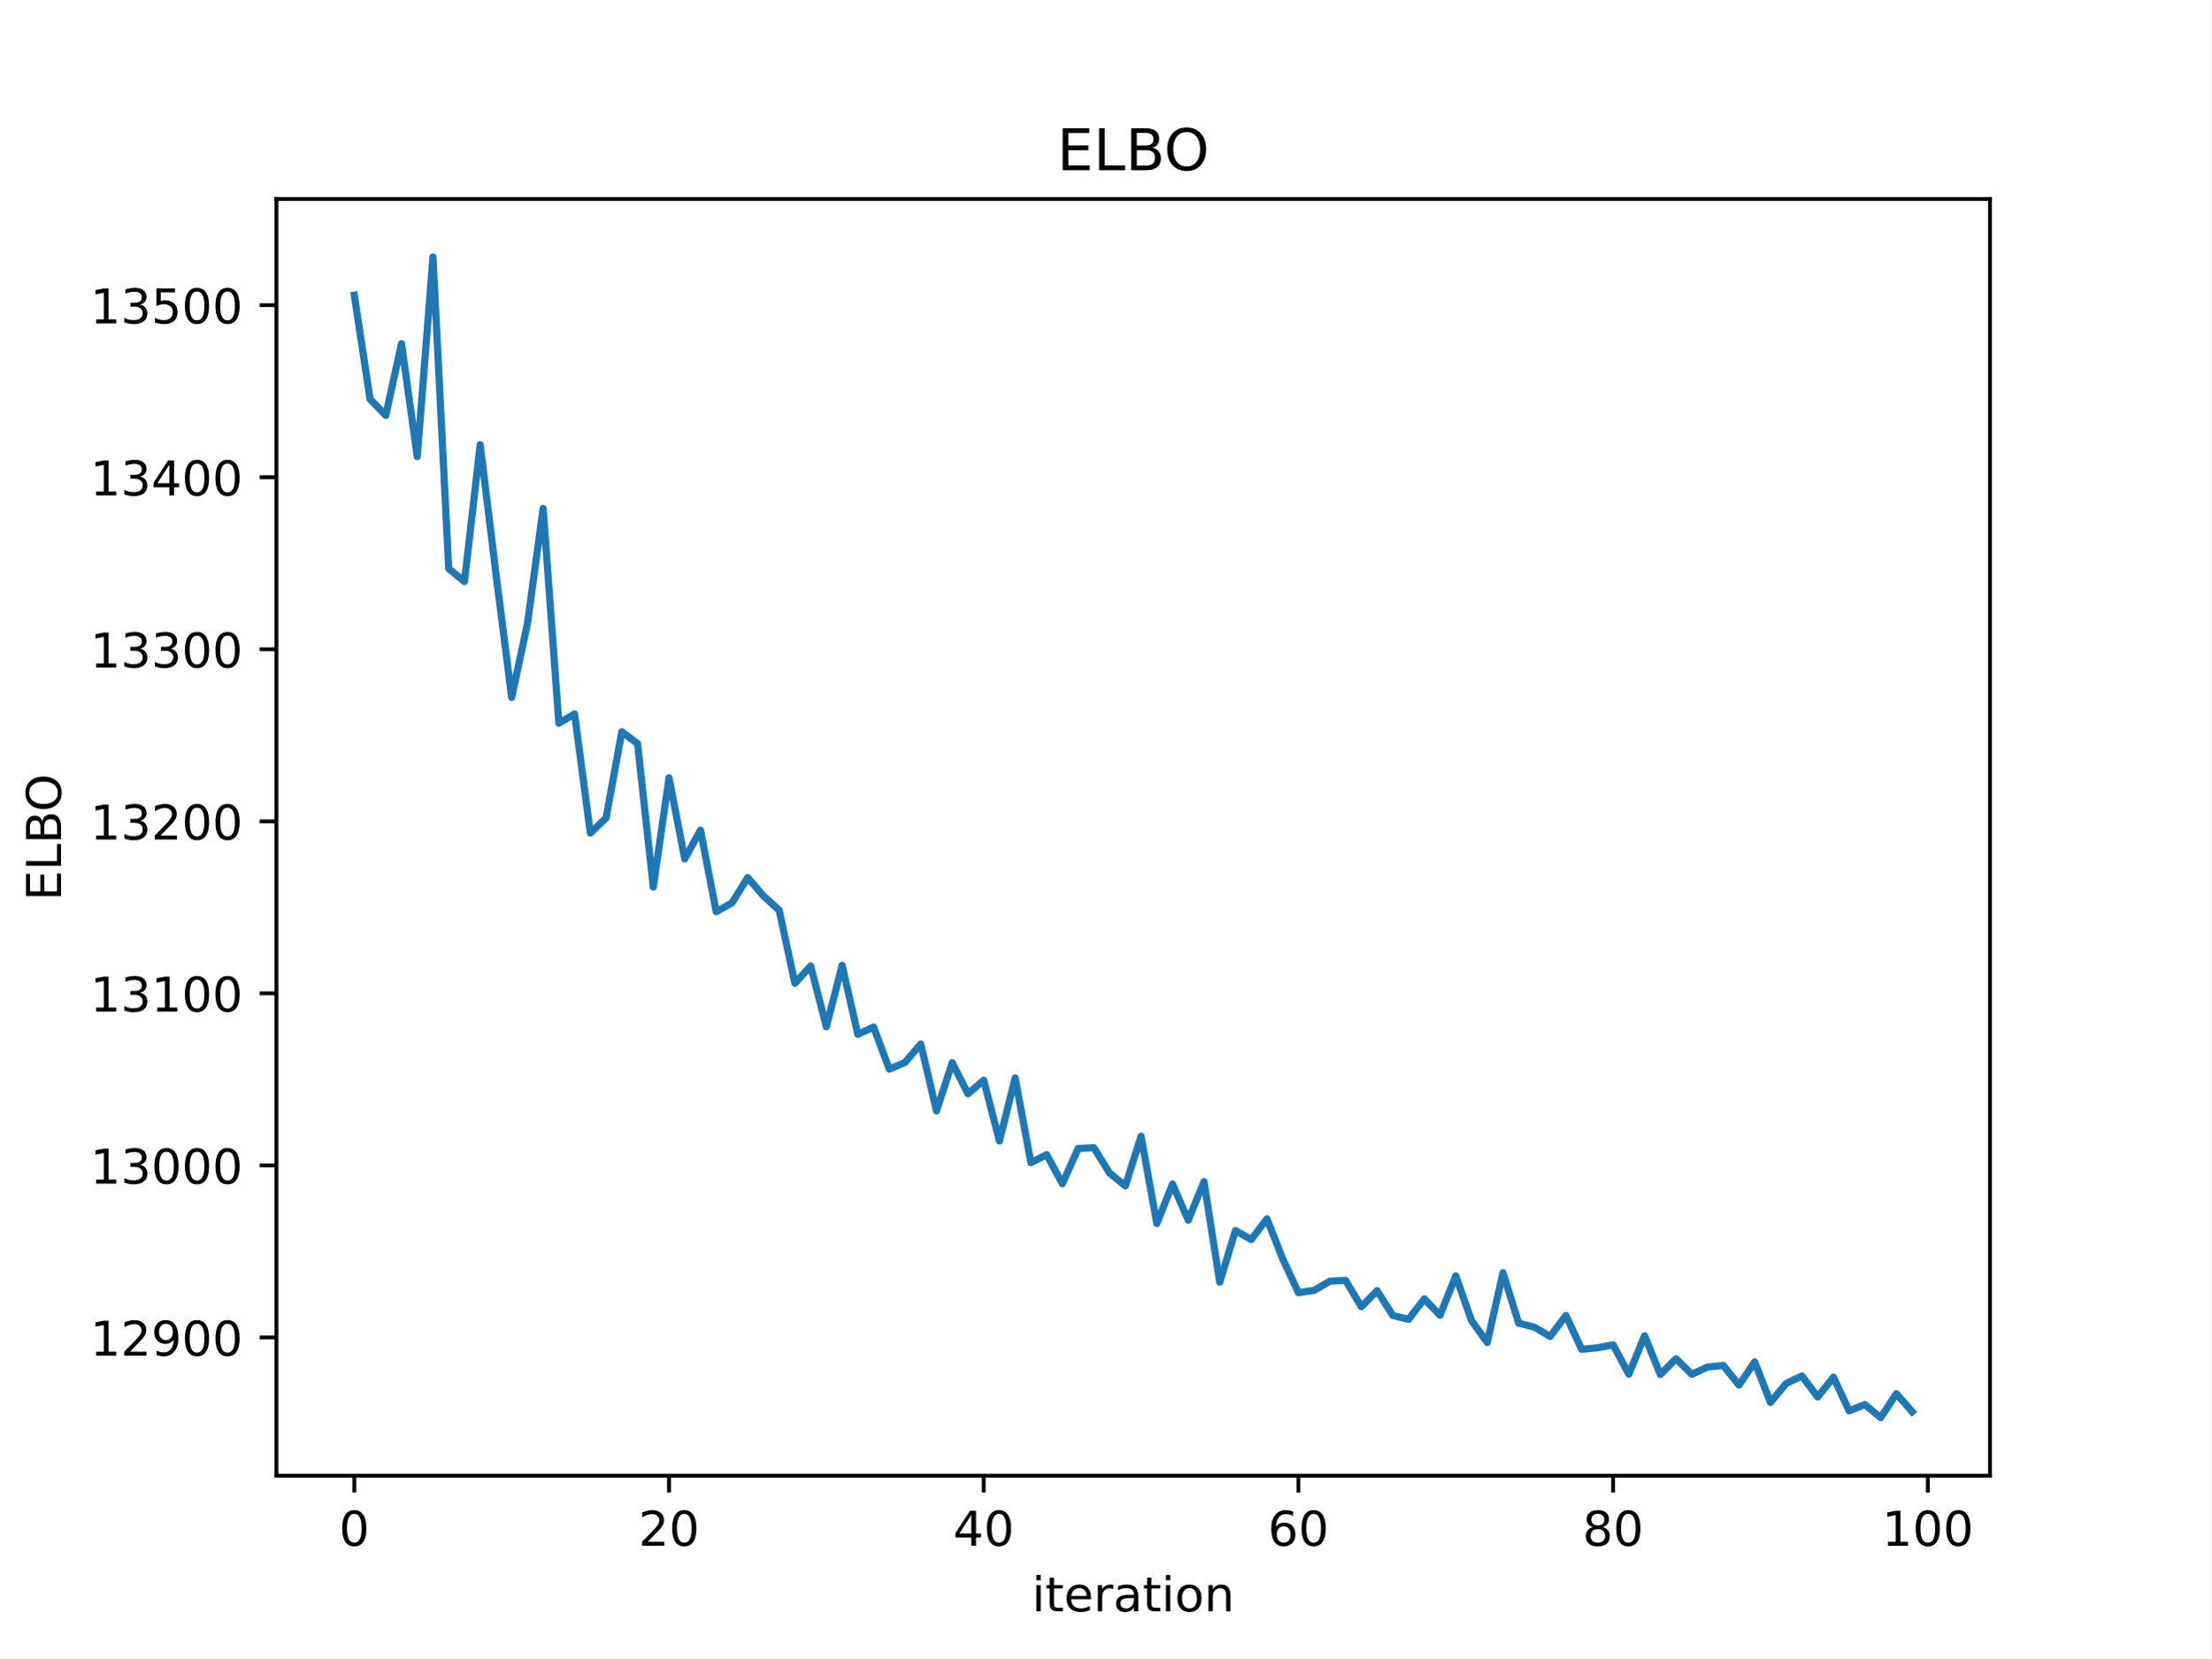
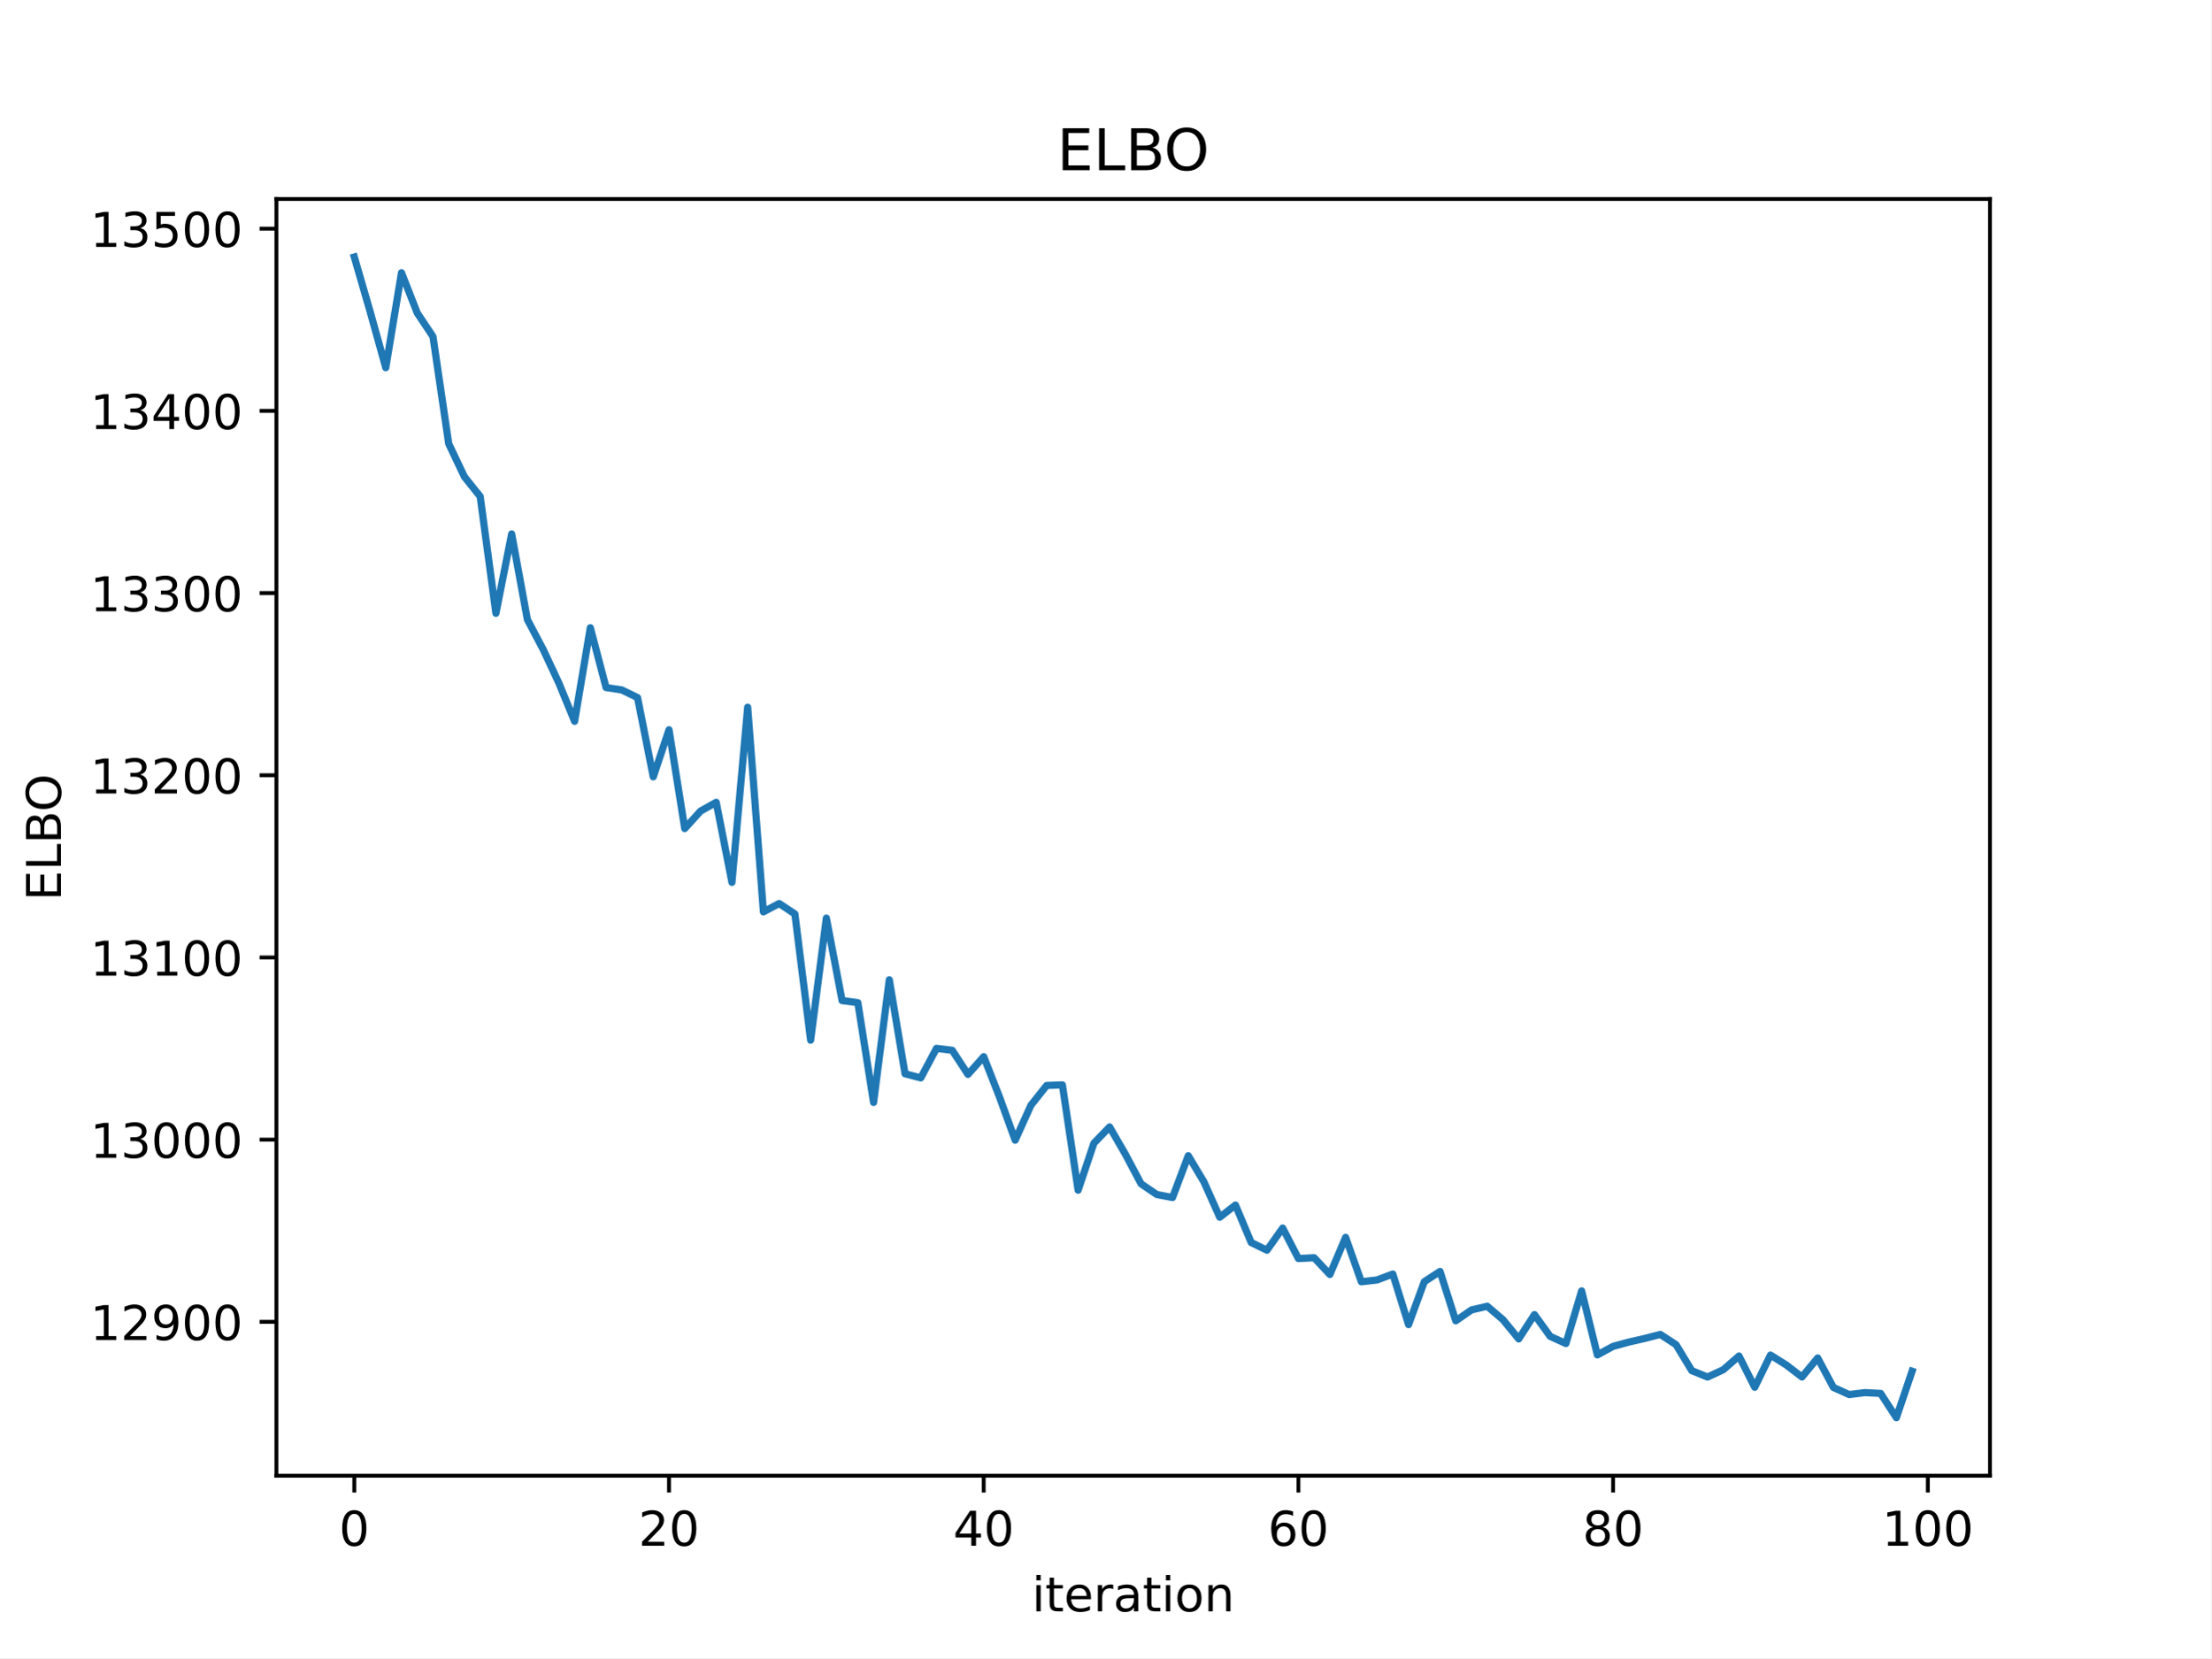
<svg xmlns="http://www.w3.org/2000/svg" xmlns:xlink="http://www.w3.org/1999/xlink" width="460.8pt" height="345.6pt" viewBox="0 0 460.8 345.6" version="1.1">
  <defs>
    <style type="text/css">*{stroke-linejoin: round; stroke-linecap: butt}</style>
  </defs>
  <g id="figure_1">
    <g id="patch_1">
      <path d="M 0 345.6  L 460.8 345.6  L 460.8 0  L 0 0  z " style="fill: #ffffff" />
    </g>
    <g id="axes_1">
      <g id="patch_2">
        <path d="M 57.6 307.584  L 414.72 307.584  L 414.72 41.472  L 57.6 41.472  z " style="fill: #ffffff" />
      </g>
      <g id="matplotlib.axis_1">
        <g id="xtick_1">
          <g id="line2d_1">
            <defs>
-               <path id="m19b81a453e" d="M 0 0  L 0 3.5  " style="stroke: #000000; stroke-width: 0.8" />
+               <path id="m5466b51984" d="M 0 0  L 0 3.5  " style="stroke: #000000; stroke-width: 0.8" />
            </defs>
            <g>
-               <use xlink:href="#m19b81a453e" x="73.833" y="307.584" style="stroke: #000000; stroke-width: 0.8" />
+               <use xlink:href="#m5466b51984" x="73.833" y="307.584" style="stroke: #000000; stroke-width: 0.8" />
            </g>
          </g>
          <g id="text_1">
            <g transform="translate(70.65148 322.1824) scale(0.1 -0.1)">
              <defs>
                <path id="DejaVuSans-30" d="M 2034 4250  Q 1547 4250 1301 3770  Q 1056 3291 1056 2328  Q 1056 1369 1301 889  Q 1547 409 2034 409  Q 2525 409 2770 889  Q 3016 1369 3016 2328  Q 3016 3291 2770 3770  Q 2525 4250 2034 4250  z M 2034 4750  Q 2819 4750 3233 4129  Q 3647 3509 3647 2328  Q 3647 1150 3233 529  Q 2819 -91 2034 -91  Q 1250 -91 836 529  Q 422 1150 422 2328  Q 422 3509 836 4129  Q 1250 4750 2034 4750  z " transform="scale(0.015625)" />
              </defs>
              <use xlink:href="#DejaVuSans-30" />
            </g>
          </g>
        </g>
        <g id="xtick_2">
          <g id="line2d_2">
            <g>
-               <use xlink:href="#m19b81a453e" x="139.42" y="307.584" style="stroke: #000000; stroke-width: 0.8" />
+               <use xlink:href="#m5466b51984" x="139.42" y="307.584" style="stroke: #000000; stroke-width: 0.8" />
            </g>
          </g>
          <g id="text_2">
            <g transform="translate(133.057 322.1824) scale(0.1 -0.1)">
              <defs>
                <path id="DejaVuSans-32" d="M 1228 531  L 3431 531  L 3431 0  L 469 0  L 469 531  Q 828 903 1448 1529  Q 2069 2156 2228 2338  Q 2531 2678 2651 2914  Q 2772 3150 2772 3378  Q 2772 3750 2511 3984  Q 2250 4219 1831 4219  Q 1534 4219 1204 4116  Q 875 4013 500 3803  L 500 4441  Q 881 4594 1212 4672  Q 1544 4750 1819 4750  Q 2544 4750 2975 4387  Q 3406 4025 3406 3419  Q 3406 3131 3298 2873  Q 3191 2616 2906 2266  Q 2828 2175 2409 1742  Q 1991 1309 1228 531  z " transform="scale(0.015625)" />
              </defs>
              <use xlink:href="#DejaVuSans-32" />
              <use xlink:href="#DejaVuSans-30" x="63.623" />
            </g>
          </g>
        </g>
        <g id="xtick_3">
          <g id="line2d_3">
            <g>
-               <use xlink:href="#m19b81a453e" x="205.006" y="307.584" style="stroke: #000000; stroke-width: 0.8" />
+               <use xlink:href="#m5466b51984" x="205.006" y="307.584" style="stroke: #000000; stroke-width: 0.8" />
            </g>
          </g>
          <g id="text_3">
            <g transform="translate(198.6438 322.1824) scale(0.1 -0.1)">
              <defs>
                <path id="DejaVuSans-34" d="M 2419 4116  L 825 1625  L 2419 1625  L 2419 4116  z M 2253 4666  L 3047 4666  L 3047 1625  L 3713 1625  L 3713 1100  L 3047 1100  L 3047 0  L 2419 0  L 2419 1100  L 313 1100  L 313 1709  L 2253 4666  z " transform="scale(0.015625)" />
              </defs>
              <use xlink:href="#DejaVuSans-34" />
              <use xlink:href="#DejaVuSans-30" x="63.623" />
            </g>
          </g>
        </g>
        <g id="xtick_4">
          <g id="line2d_4">
            <g>
-               <use xlink:href="#m19b81a453e" x="270.593" y="307.584" style="stroke: #000000; stroke-width: 0.8" />
+               <use xlink:href="#m5466b51984" x="270.593" y="307.584" style="stroke: #000000; stroke-width: 0.8" />
            </g>
          </g>
          <g id="text_4">
            <g transform="translate(264.2306 322.1824) scale(0.1 -0.1)">
              <defs>
                <path id="DejaVuSans-36" d="M 2113 2584  Q 1688 2584 1439 2293  Q 1191 2003 1191 1497  Q 1191 994 1439 701  Q 1688 409 2113 409  Q 2538 409 2786 701  Q 3034 994 3034 1497  Q 3034 2003 2786 2293  Q 2538 2584 2113 2584  z M 3366 4563  L 3366 3988  Q 3128 4100 2886 4159  Q 2644 4219 2406 4219  Q 1781 4219 1451 3797  Q 1122 3375 1075 2522  Q 1259 2794 1537 2939  Q 1816 3084 2150 3084  Q 2853 3084 3261 2657  Q 3669 2231 3669 1497  Q 3669 778 3244 343  Q 2819 -91 2113 -91  Q 1303 -91 875 529  Q 447 1150 447 2328  Q 447 3434 972 4092  Q 1497 4750 2381 4750  Q 2619 4750 2861 4703  Q 3103 4656 3366 4563  z " transform="scale(0.015625)" />
              </defs>
              <use xlink:href="#DejaVuSans-36" />
              <use xlink:href="#DejaVuSans-30" x="63.623" />
            </g>
          </g>
        </g>
        <g id="xtick_5">
          <g id="line2d_5">
            <g>
-               <use xlink:href="#m19b81a453e" x="336.18" y="307.584" style="stroke: #000000; stroke-width: 0.8" />
+               <use xlink:href="#m5466b51984" x="336.18" y="307.584" style="stroke: #000000; stroke-width: 0.8" />
            </g>
          </g>
          <g id="text_5">
            <g transform="translate(329.8173 322.1824) scale(0.1 -0.1)">
              <defs>
                <path id="DejaVuSans-38" d="M 2034 2216  Q 1584 2216 1326 1975  Q 1069 1734 1069 1313  Q 1069 891 1326 650  Q 1584 409 2034 409  Q 2484 409 2743 651  Q 3003 894 3003 1313  Q 3003 1734 2745 1975  Q 2488 2216 2034 2216  z M 1403 2484  Q 997 2584 770 2862  Q 544 3141 544 3541  Q 544 4100 942 4425  Q 1341 4750 2034 4750  Q 2731 4750 3128 4425  Q 3525 4100 3525 3541  Q 3525 3141 3298 2862  Q 3072 2584 2669 2484  Q 3125 2378 3379 2068  Q 3634 1759 3634 1313  Q 3634 634 3220 271  Q 2806 -91 2034 -91  Q 1263 -91 848 271  Q 434 634 434 1313  Q 434 1759 690 2068  Q 947 2378 1403 2484  z M 1172 3481  Q 1172 3119 1398 2916  Q 1625 2713 2034 2713  Q 2441 2713 2670 2916  Q 2900 3119 2900 3481  Q 2900 3844 2670 4047  Q 2441 4250 2034 4250  Q 1625 4250 1398 4047  Q 1172 3844 1172 3481  z " transform="scale(0.015625)" />
              </defs>
              <use xlink:href="#DejaVuSans-38" />
              <use xlink:href="#DejaVuSans-30" x="63.623" />
            </g>
          </g>
        </g>
        <g id="xtick_6">
          <g id="line2d_6">
            <g>
-               <use xlink:href="#m19b81a453e" x="401.767" y="307.584" style="stroke: #000000; stroke-width: 0.8" />
+               <use xlink:href="#m5466b51984" x="401.767" y="307.584" style="stroke: #000000; stroke-width: 0.8" />
            </g>
          </g>
          <g id="text_6">
            <g transform="translate(392.2229 322.1824) scale(0.1 -0.1)">
              <defs>
                <path id="DejaVuSans-31" d="M 794 531  L 1825 531  L 1825 4091  L 703 3866  L 703 4441  L 1819 4666  L 2450 4666  L 2450 531  L 3481 531  L 3481 0  L 794 0  L 794 531  z " transform="scale(0.015625)" />
              </defs>
              <use xlink:href="#DejaVuSans-31" />
              <use xlink:href="#DejaVuSans-30" x="63.623" />
              <use xlink:href="#DejaVuSans-30" x="127.246" />
            </g>
          </g>
        </g>
        <g id="text_7">
          <g transform="translate(215.0373 335.8606) scale(0.1 -0.1)">
            <defs>
              <path id="DejaVuSans-69" d="M 603 3500  L 1178 3500  L 1178 0  L 603 0  L 603 3500  z M 603 4863  L 1178 4863  L 1178 4134  L 603 4134  L 603 4863  z " transform="scale(0.015625)" />
              <path id="DejaVuSans-74" d="M 1172 4494  L 1172 3500  L 2356 3500  L 2356 3053  L 1172 3053  L 1172 1153  Q 1172 725 1289 603  Q 1406 481 1766 481  L 2356 481  L 2356 0  L 1766 0  Q 1100 0 847 248  Q 594 497 594 1153  L 594 3053  L 172 3053  L 172 3500  L 594 3500  L 594 4494  L 1172 4494  z " transform="scale(0.015625)" />
              <path id="DejaVuSans-65" d="M 3597 1894  L 3597 1613  L 953 1613  Q 991 1019 1311 708  Q 1631 397 2203 397  Q 2534 397 2845 478  Q 3156 559 3463 722  L 3463 178  Q 3153 47 2828 -22  Q 2503 -91 2169 -91  Q 1331 -91 842 396  Q 353 884 353 1716  Q 353 2575 817 3079  Q 1281 3584 2069 3584  Q 2775 3584 3186 3129  Q 3597 2675 3597 1894  z M 3022 2063  Q 3016 2534 2758 2815  Q 2500 3097 2075 3097  Q 1594 3097 1305 2825  Q 1016 2553 972 2059  L 3022 2063  z " transform="scale(0.015625)" />
              <path id="DejaVuSans-72" d="M 2631 2963  Q 2534 3019 2420 3045  Q 2306 3072 2169 3072  Q 1681 3072 1420 2755  Q 1159 2438 1159 1844  L 1159 0  L 581 0  L 581 3500  L 1159 3500  L 1159 2956  Q 1341 3275 1631 3429  Q 1922 3584 2338 3584  Q 2397 3584 2469 3576  Q 2541 3569 2628 3553  L 2631 2963  z " transform="scale(0.015625)" />
              <path id="DejaVuSans-61" d="M 2194 1759  Q 1497 1759 1228 1600  Q 959 1441 959 1056  Q 959 750 1161 570  Q 1363 391 1709 391  Q 2188 391 2477 730  Q 2766 1069 2766 1631  L 2766 1759  L 2194 1759  z M 3341 1997  L 3341 0  L 2766 0  L 2766 531  Q 2569 213 2275 61  Q 1981 -91 1556 -91  Q 1019 -91 701 211  Q 384 513 384 1019  Q 384 1609 779 1909  Q 1175 2209 1959 2209  L 2766 2209  L 2766 2266  Q 2766 2663 2505 2880  Q 2244 3097 1772 3097  Q 1472 3097 1187 3025  Q 903 2953 641 2809  L 641 3341  Q 956 3463 1253 3523  Q 1550 3584 1831 3584  Q 2591 3584 2966 3190  Q 3341 2797 3341 1997  z " transform="scale(0.015625)" />
              <path id="DejaVuSans-6f" d="M 1959 3097  Q 1497 3097 1228 2736  Q 959 2375 959 1747  Q 959 1119 1226 758  Q 1494 397 1959 397  Q 2419 397 2687 759  Q 2956 1122 2956 1747  Q 2956 2369 2687 2733  Q 2419 3097 1959 3097  z M 1959 3584  Q 2709 3584 3137 3096  Q 3566 2609 3566 1747  Q 3566 888 3137 398  Q 2709 -91 1959 -91  Q 1206 -91 779 398  Q 353 888 353 1747  Q 353 2609 779 3096  Q 1206 3584 1959 3584  z " transform="scale(0.015625)" />
              <path id="DejaVuSans-6e" d="M 3513 2113  L 3513 0  L 2938 0  L 2938 2094  Q 2938 2591 2744 2837  Q 2550 3084 2163 3084  Q 1697 3084 1428 2787  Q 1159 2491 1159 1978  L 1159 0  L 581 0  L 581 3500  L 1159 3500  L 1159 2956  Q 1366 3272 1645 3428  Q 1925 3584 2291 3584  Q 2894 3584 3203 3211  Q 3513 2838 3513 2113  z " transform="scale(0.015625)" />
            </defs>
            <use xlink:href="#DejaVuSans-69" />
            <use xlink:href="#DejaVuSans-74" x="27.783" />
            <use xlink:href="#DejaVuSans-65" x="66.992" />
            <use xlink:href="#DejaVuSans-72" x="128.516" />
            <use xlink:href="#DejaVuSans-61" x="169.629" />
            <use xlink:href="#DejaVuSans-74" x="230.908" />
            <use xlink:href="#DejaVuSans-69" x="270.117" />
            <use xlink:href="#DejaVuSans-6f" x="297.9" />
            <use xlink:href="#DejaVuSans-6e" x="359.082" />
          </g>
        </g>
      </g>
      <g id="matplotlib.axis_2">
        <g id="ytick_1">
          <g id="line2d_7">
            <defs>
-               <path id="m8d3f4649fe" d="M 0 0  L -3.5 0  " style="stroke: #000000; stroke-width: 0.8" />
+               <path id="m41db52f5e6" d="M 0 0  L -3.5 0  " style="stroke: #000000; stroke-width: 0.8" />
            </defs>
            <g>
-               <use xlink:href="#m8d3f4649fe" x="57.6" y="278.775" style="stroke: #000000; stroke-width: 0.8" />
+               <use xlink:href="#m41db52f5e6" x="57.6" y="275.51" style="stroke: #000000; stroke-width: 0.8" />
            </g>
          </g>
          <g id="text_8">
-             <g transform="translate(18.7875 282.574) scale(0.1 -0.1)">
+             <g transform="translate(18.7875 279.3093) scale(0.1 -0.1)">
              <defs>
                <path id="DejaVuSans-39" d="M 703 97  L 703 672  Q 941 559 1184 500  Q 1428 441 1663 441  Q 2288 441 2617 861  Q 2947 1281 2994 2138  Q 2813 1869 2534 1725  Q 2256 1581 1919 1581  Q 1219 1581 811 2004  Q 403 2428 403 3163  Q 403 3881 828 4315  Q 1253 4750 1959 4750  Q 2769 4750 3195 4129  Q 3622 3509 3622 2328  Q 3622 1225 3098 567  Q 2575 -91 1691 -91  Q 1453 -91 1209 -44  Q 966 3 703 97  z M 1959 2075  Q 2384 2075 2632 2365  Q 2881 2656 2881 3163  Q 2881 3666 2632 3958  Q 2384 4250 1959 4250  Q 1534 4250 1286 3958  Q 1038 3666 1038 3163  Q 1038 2656 1286 2365  Q 1534 2075 1959 2075  z " transform="scale(0.015625)" />
              </defs>
              <use xlink:href="#DejaVuSans-31" />
              <use xlink:href="#DejaVuSans-32" x="63.623" />
              <use xlink:href="#DejaVuSans-39" x="127.246" />
              <use xlink:href="#DejaVuSans-30" x="190.869" />
              <use xlink:href="#DejaVuSans-30" x="254.492" />
            </g>
          </g>
        </g>
        <g id="ytick_2">
          <g id="line2d_8">
            <g>
-               <use xlink:href="#m8d3f4649fe" x="57.6" y="242.912" style="stroke: #000000; stroke-width: 0.8" />
+               <use xlink:href="#m41db52f5e6" x="57.6" y="237.535" style="stroke: #000000; stroke-width: 0.8" />
            </g>
          </g>
          <g id="text_9">
-             <g transform="translate(18.7875 246.7116) scale(0.1 -0.1)">
+             <g transform="translate(18.7875 241.3339) scale(0.1 -0.1)">
              <defs>
                <path id="DejaVuSans-33" d="M 2597 2516  Q 3050 2419 3304 2112  Q 3559 1806 3559 1356  Q 3559 666 3084 287  Q 2609 -91 1734 -91  Q 1441 -91 1130 -33  Q 819 25 488 141  L 488 750  Q 750 597 1062 519  Q 1375 441 1716 441  Q 2309 441 2620 675  Q 2931 909 2931 1356  Q 2931 1769 2642 2001  Q 2353 2234 1838 2234  L 1294 2234  L 1294 2753  L 1863 2753  Q 2328 2753 2575 2939  Q 2822 3125 2822 3475  Q 2822 3834 2567 4026  Q 2313 4219 1838 4219  Q 1578 4219 1281 4162  Q 984 4106 628 3988  L 628 4550  Q 988 4650 1302 4700  Q 1616 4750 1894 4750  Q 2613 4750 3031 4423  Q 3450 4097 3450 3541  Q 3450 3153 3228 2886  Q 3006 2619 2597 2516  z " transform="scale(0.015625)" />
              </defs>
              <use xlink:href="#DejaVuSans-31" />
              <use xlink:href="#DejaVuSans-33" x="63.623" />
              <use xlink:href="#DejaVuSans-30" x="127.246" />
              <use xlink:href="#DejaVuSans-30" x="190.869" />
              <use xlink:href="#DejaVuSans-30" x="254.492" />
            </g>
          </g>
        </g>
        <g id="ytick_3">
          <g id="line2d_9">
            <g>
-               <use xlink:href="#m8d3f4649fe" x="57.6" y="207.05" style="stroke: #000000; stroke-width: 0.8" />
+               <use xlink:href="#m41db52f5e6" x="57.6" y="199.559" style="stroke: #000000; stroke-width: 0.8" />
            </g>
          </g>
          <g id="text_10">
-             <g transform="translate(18.7875 210.8491) scale(0.1 -0.1)">
+             <g transform="translate(18.7875 203.3585) scale(0.1 -0.1)">
              <use xlink:href="#DejaVuSans-31" />
              <use xlink:href="#DejaVuSans-33" x="63.623" />
              <use xlink:href="#DejaVuSans-31" x="127.246" />
              <use xlink:href="#DejaVuSans-30" x="190.869" />
              <use xlink:href="#DejaVuSans-30" x="254.492" />
            </g>
          </g>
        </g>
        <g id="ytick_4">
          <g id="line2d_10">
            <g>
-               <use xlink:href="#m8d3f4649fe" x="57.6" y="171.187" style="stroke: #000000; stroke-width: 0.8" />
+               <use xlink:href="#m41db52f5e6" x="57.6" y="161.584" style="stroke: #000000; stroke-width: 0.8" />
            </g>
          </g>
          <g id="text_11">
-             <g transform="translate(18.7875 174.9867) scale(0.1 -0.1)">
+             <g transform="translate(18.7875 165.3831) scale(0.1 -0.1)">
              <use xlink:href="#DejaVuSans-31" />
              <use xlink:href="#DejaVuSans-33" x="63.623" />
              <use xlink:href="#DejaVuSans-32" x="127.246" />
              <use xlink:href="#DejaVuSans-30" x="190.869" />
              <use xlink:href="#DejaVuSans-30" x="254.492" />
            </g>
          </g>
        </g>
        <g id="ytick_5">
          <g id="line2d_11">
            <g>
-               <use xlink:href="#m8d3f4649fe" x="57.6" y="135.325" style="stroke: #000000; stroke-width: 0.8" />
+               <use xlink:href="#m41db52f5e6" x="57.6" y="123.609" style="stroke: #000000; stroke-width: 0.8" />
            </g>
          </g>
          <g id="text_12">
-             <g transform="translate(18.7875 139.1242) scale(0.1 -0.1)">
+             <g transform="translate(18.7875 127.4077) scale(0.1 -0.1)">
              <use xlink:href="#DejaVuSans-31" />
              <use xlink:href="#DejaVuSans-33" x="63.623" />
              <use xlink:href="#DejaVuSans-33" x="127.246" />
              <use xlink:href="#DejaVuSans-30" x="190.869" />
              <use xlink:href="#DejaVuSans-30" x="254.492" />
            </g>
          </g>
        </g>
        <g id="ytick_6">
          <g id="line2d_12">
            <g>
-               <use xlink:href="#m8d3f4649fe" x="57.6" y="99.463" style="stroke: #000000; stroke-width: 0.8" />
+               <use xlink:href="#m41db52f5e6" x="57.6" y="85.633" style="stroke: #000000; stroke-width: 0.8" />
            </g>
          </g>
          <g id="text_13">
-             <g transform="translate(18.7875 103.2617) scale(0.1 -0.1)">
+             <g transform="translate(18.7875 89.43233) scale(0.1 -0.1)">
              <use xlink:href="#DejaVuSans-31" />
              <use xlink:href="#DejaVuSans-33" x="63.623" />
              <use xlink:href="#DejaVuSans-34" x="127.246" />
              <use xlink:href="#DejaVuSans-30" x="190.869" />
              <use xlink:href="#DejaVuSans-30" x="254.492" />
            </g>
          </g>
        </g>
        <g id="ytick_7">
          <g id="line2d_13">
            <g>
-               <use xlink:href="#m8d3f4649fe" x="57.6" y="63.6" style="stroke: #000000; stroke-width: 0.8" />
+               <use xlink:href="#m41db52f5e6" x="57.6" y="47.658" style="stroke: #000000; stroke-width: 0.8" />
            </g>
          </g>
          <g id="text_14">
-             <g transform="translate(18.7875 67.39925) scale(0.1 -0.1)">
+             <g transform="translate(18.7875 51.45693) scale(0.1 -0.1)">
              <defs>
                <path id="DejaVuSans-35" d="M 691 4666  L 3169 4666  L 3169 4134  L 1269 4134  L 1269 2991  Q 1406 3038 1543 3061  Q 1681 3084 1819 3084  Q 2600 3084 3056 2656  Q 3513 2228 3513 1497  Q 3513 744 3044 326  Q 2575 -91 1722 -91  Q 1428 -91 1123 -41  Q 819 9 494 109  L 494 744  Q 775 591 1075 516  Q 1375 441 1709 441  Q 2250 441 2565 725  Q 2881 1009 2881 1497  Q 2881 1984 2565 2268  Q 2250 2553 1709 2553  Q 1456 2553 1204 2497  Q 953 2441 691 2322  L 691 4666  z " transform="scale(0.015625)" />
              </defs>
              <use xlink:href="#DejaVuSans-31" />
              <use xlink:href="#DejaVuSans-33" x="63.623" />
              <use xlink:href="#DejaVuSans-35" x="127.246" />
              <use xlink:href="#DejaVuSans-30" x="190.869" />
              <use xlink:href="#DejaVuSans-30" x="254.492" />
            </g>
          </g>
        </g>
        <g id="text_15">
          <g transform="translate(12.70781 187.7522) rotate(-90) scale(0.1 -0.1)">
            <defs>
              <path id="DejaVuSans-45" d="M 628 4666  L 3578 4666  L 3578 4134  L 1259 4134  L 1259 2753  L 3481 2753  L 3481 2222  L 1259 2222  L 1259 531  L 3634 531  L 3634 0  L 628 0  L 628 4666  z " transform="scale(0.015625)" />
              <path id="DejaVuSans-4c" d="M 628 4666  L 1259 4666  L 1259 531  L 3531 531  L 3531 0  L 628 0  L 628 4666  z " transform="scale(0.015625)" />
              <path id="DejaVuSans-42" d="M 1259 2228  L 1259 519  L 2272 519  Q 2781 519 3026 730  Q 3272 941 3272 1375  Q 3272 1813 3026 2020  Q 2781 2228 2272 2228  L 1259 2228  z M 1259 4147  L 1259 2741  L 2194 2741  Q 2656 2741 2882 2914  Q 3109 3088 3109 3444  Q 3109 3797 2882 3972  Q 2656 4147 2194 4147  L 1259 4147  z M 628 4666  L 2241 4666  Q 2963 4666 3353 4366  Q 3744 4066 3744 3513  Q 3744 3084 3544 2831  Q 3344 2578 2956 2516  Q 3422 2416 3680 2098  Q 3938 1781 3938 1306  Q 3938 681 3513 340  Q 3088 0 2303 0  L 628 0  L 628 4666  z " transform="scale(0.015625)" />
              <path id="DejaVuSans-4f" d="M 2522 4238  Q 1834 4238 1429 3725  Q 1025 3213 1025 2328  Q 1025 1447 1429 934  Q 1834 422 2522 422  Q 3209 422 3611 934  Q 4013 1447 4013 2328  Q 4013 3213 3611 3725  Q 3209 4238 2522 4238  z M 2522 4750  Q 3503 4750 4090 4092  Q 4678 3434 4678 2328  Q 4678 1225 4090 567  Q 3503 -91 2522 -91  Q 1538 -91 948 565  Q 359 1222 359 2328  Q 359 3434 948 4092  Q 1538 4750 2522 4750  z " transform="scale(0.015625)" />
            </defs>
            <use xlink:href="#DejaVuSans-45" />
            <use xlink:href="#DejaVuSans-4c" x="63.184" />
            <use xlink:href="#DejaVuSans-42" x="118.896" />
            <use xlink:href="#DejaVuSans-4f" x="185.75" />
          </g>
        </g>
      </g>
      <g id="line2d_14">
-         <path d="M 73.833 61.534  L 77.112 83.183  L 80.391 86.577  L 83.671 71.625  L 86.95 95.183  L 90.229 53.568  L 93.509 118.536  L 96.788 121.212  L 100.067 92.703  L 103.347 119.503  L 106.626 145.358  L 109.905 130.043  L 113.185 105.964  L 116.464 150.735  L 119.743 148.809  L 123.023 173.649  L 126.302 170.486  L 129.581 152.517  L 132.861 154.989  L 136.14 184.907  L 139.42 162.116  L 142.699 179.028  L 145.978 173.027  L 149.258 190.027  L 152.537 188.192  L 155.816 182.918  L 159.096 186.729  L 162.375 189.715  L 165.654 204.95  L 168.934 201.339  L 172.213 214.008  L 175.492 201.204  L 178.772 215.596  L 182.051 214.075  L 185.33 222.837  L 188.61 221.439  L 191.889 217.606  L 195.168 231.553  L 198.448 221.495  L 201.727 227.984  L 205.006 225.148  L 208.286 237.827  L 211.565 224.678  L 214.844 242.352  L 218.124 240.666  L 221.403 246.727  L 224.682 239.379  L 227.962 239.232  L 231.241 244.499  L 234.52 247.185  L 237.8 236.831  L 241.079 255.031  L 244.358 246.789  L 247.638 254.325  L 250.917 246.307  L 254.196 267.245  L 257.476 256.495  L 260.755 258.363  L 264.034 254.038  L 267.314 262.379  L 270.593 269.439  L 273.872 268.955  L 277.152 267.039  L 280.431 266.883  L 283.71 272.366  L 286.99 269.02  L 290.269 274.194  L 293.548 274.99  L 296.828 270.737  L 300.107 274.139  L 303.386 265.943  L 306.666 275.245  L 309.945 279.823  L 313.224 265.283  L 316.504 275.79  L 319.783 276.631  L 323.062 278.563  L 326.342 274.189  L 329.621 281.239  L 332.9 280.93  L 336.18 280.31  L 339.459 286.436  L 342.739 278.426  L 346.018 286.487  L 349.297 283.201  L 352.577 286.446  L 355.856 284.94  L 359.135 284.614  L 362.415 288.695  L 365.694 283.873  L 368.973 292.3  L 372.253 288.351  L 375.532 286.805  L 378.811 291.175  L 382.091 287.054  L 385.37 294.067  L 388.649 292.753  L 391.929 295.488  L 395.208 290.494  L 398.487 294.235  " clip-path="url(#pac461b2451)" style="fill: none; stroke: #1f77b4; stroke-width: 1.5; stroke-linecap: square" />
+         <path d="M 73.833 53.568  L 77.112 64.879  L 80.391 76.637  L 83.671 56.846  L 86.95 65.228  L 90.229 70.146  L 93.509 92.486  L 96.788 99.384  L 100.067 103.476  L 103.347 127.83  L 106.626 111.288  L 109.905 129.137  L 113.185 135.347  L 116.464 142.367  L 119.743 150.345  L 123.023 130.839  L 126.302 143.311  L 129.581 143.799  L 132.861 145.399  L 136.14 161.914  L 139.42 152.105  L 142.699 172.696  L 145.978 169.066  L 149.258 167.227  L 152.537 183.911  L 155.816 147.405  L 159.096 190.055  L 162.375 188.321  L 165.654 190.492  L 168.934 216.806  L 172.213 191.359  L 175.492 208.554  L 178.772 208.98  L 182.051 229.787  L 185.33 204.218  L 188.61 223.811  L 191.889 224.666  L 195.168 218.512  L 198.448 218.915  L 201.727 223.935  L 205.006 220.243  L 208.286 228.625  L 211.565 237.649  L 214.844 230.375  L 218.124 226.246  L 221.403 226.127  L 224.682 248.079  L 227.962 238.292  L 231.241 234.887  L 234.52 240.558  L 237.8 246.742  L 241.079 248.976  L 244.358 249.606  L 247.638 240.887  L 250.917 246.371  L 254.196 253.709  L 257.476 251.17  L 260.755 258.987  L 264.034 260.582  L 267.314 255.966  L 270.593 262.32  L 273.872 262.155  L 277.152 265.645  L 280.431 257.906  L 283.71 267.164  L 286.99 266.782  L 290.269 265.55  L 293.548 276.093  L 296.828 267.147  L 300.107 265.009  L 303.386 275.302  L 306.666 273.03  L 309.945 272.264  L 313.224 275.061  L 316.504 279.07  L 319.783 274.003  L 323.062 278.543  L 326.342 280.032  L 329.621 269.065  L 332.9 282.405  L 336.18 280.62  L 339.459 279.733  L 342.739 278.979  L 346.018 278.139  L 349.297 280.277  L 352.577 285.693  L 355.856 287.018  L 359.135 285.496  L 362.415 282.635  L 365.694 289.149  L 368.973 282.44  L 372.253 284.496  L 375.532 287.008  L 378.811 283.045  L 382.091 289.189  L 385.37 290.672  L 388.649 290.263  L 391.929 290.433  L 395.208 295.488  L 398.487 285.804  " clip-path="url(#pf80d055c71)" style="fill: none; stroke: #1f77b4; stroke-width: 1.5; stroke-linecap: square" />
      </g>
      <g id="patch_3">
        <path d="M 57.6 307.584  L 57.6 41.472  " style="fill: none; stroke: #000000; stroke-width: 0.8; stroke-linejoin: miter; stroke-linecap: square" />
      </g>
      <g id="patch_4">
        <path d="M 414.72 307.584  L 414.72 41.472  " style="fill: none; stroke: #000000; stroke-width: 0.8; stroke-linejoin: miter; stroke-linecap: square" />
      </g>
      <g id="patch_5">
        <path d="M 57.6 307.584  L 414.72 307.584  " style="fill: none; stroke: #000000; stroke-width: 0.8; stroke-linejoin: miter; stroke-linecap: square" />
      </g>
      <g id="patch_6">
        <path d="M 57.6 41.472  L 414.72 41.472  " style="fill: none; stroke: #000000; stroke-width: 0.8; stroke-linejoin: miter; stroke-linecap: square" />
      </g>
      <g id="text_16">
        <g transform="translate(220.2909 35.472) scale(0.12 -0.12)">
          <use xlink:href="#DejaVuSans-45" />
          <use xlink:href="#DejaVuSans-4c" x="63.184" />
          <use xlink:href="#DejaVuSans-42" x="118.896" />
          <use xlink:href="#DejaVuSans-4f" x="185.75" />
        </g>
      </g>
    </g>
  </g>
  <defs>
-     <clipPath id="pac461b2451">
+     <clipPath id="pf80d055c71">
      <rect x="57.6" y="41.472" width="357.12" height="266.112" />
    </clipPath>
  </defs>
</svg>
